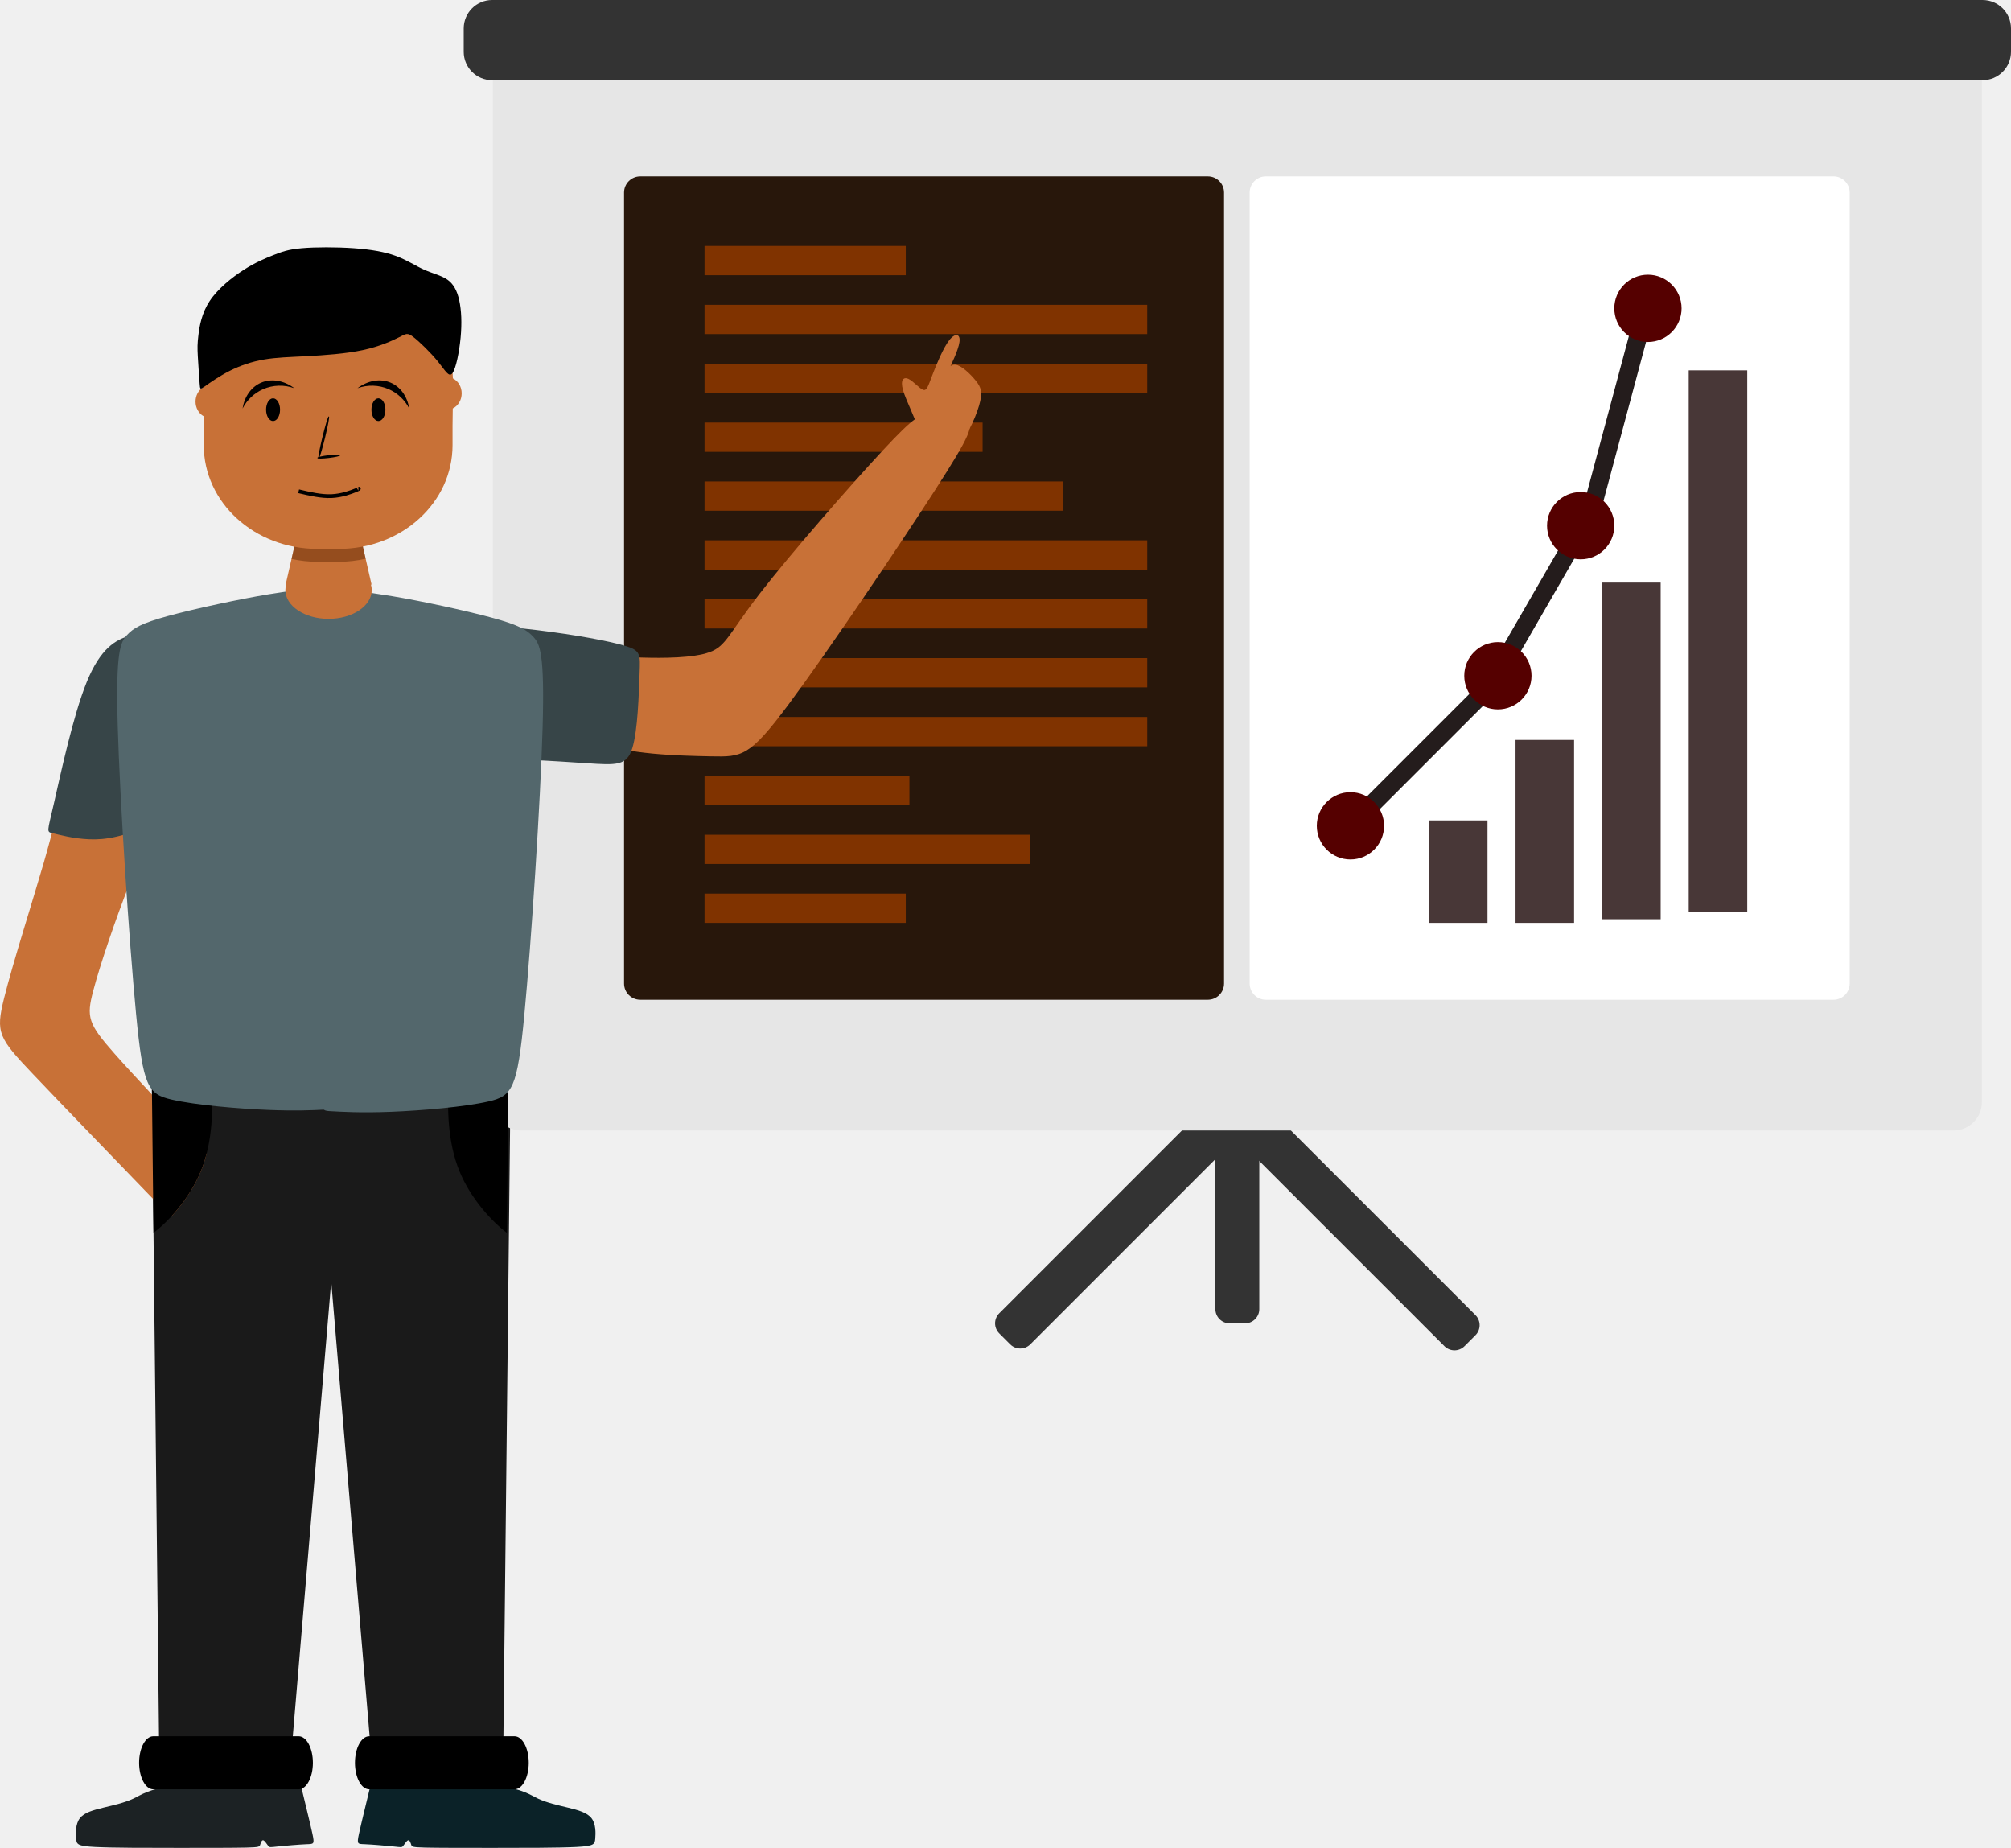
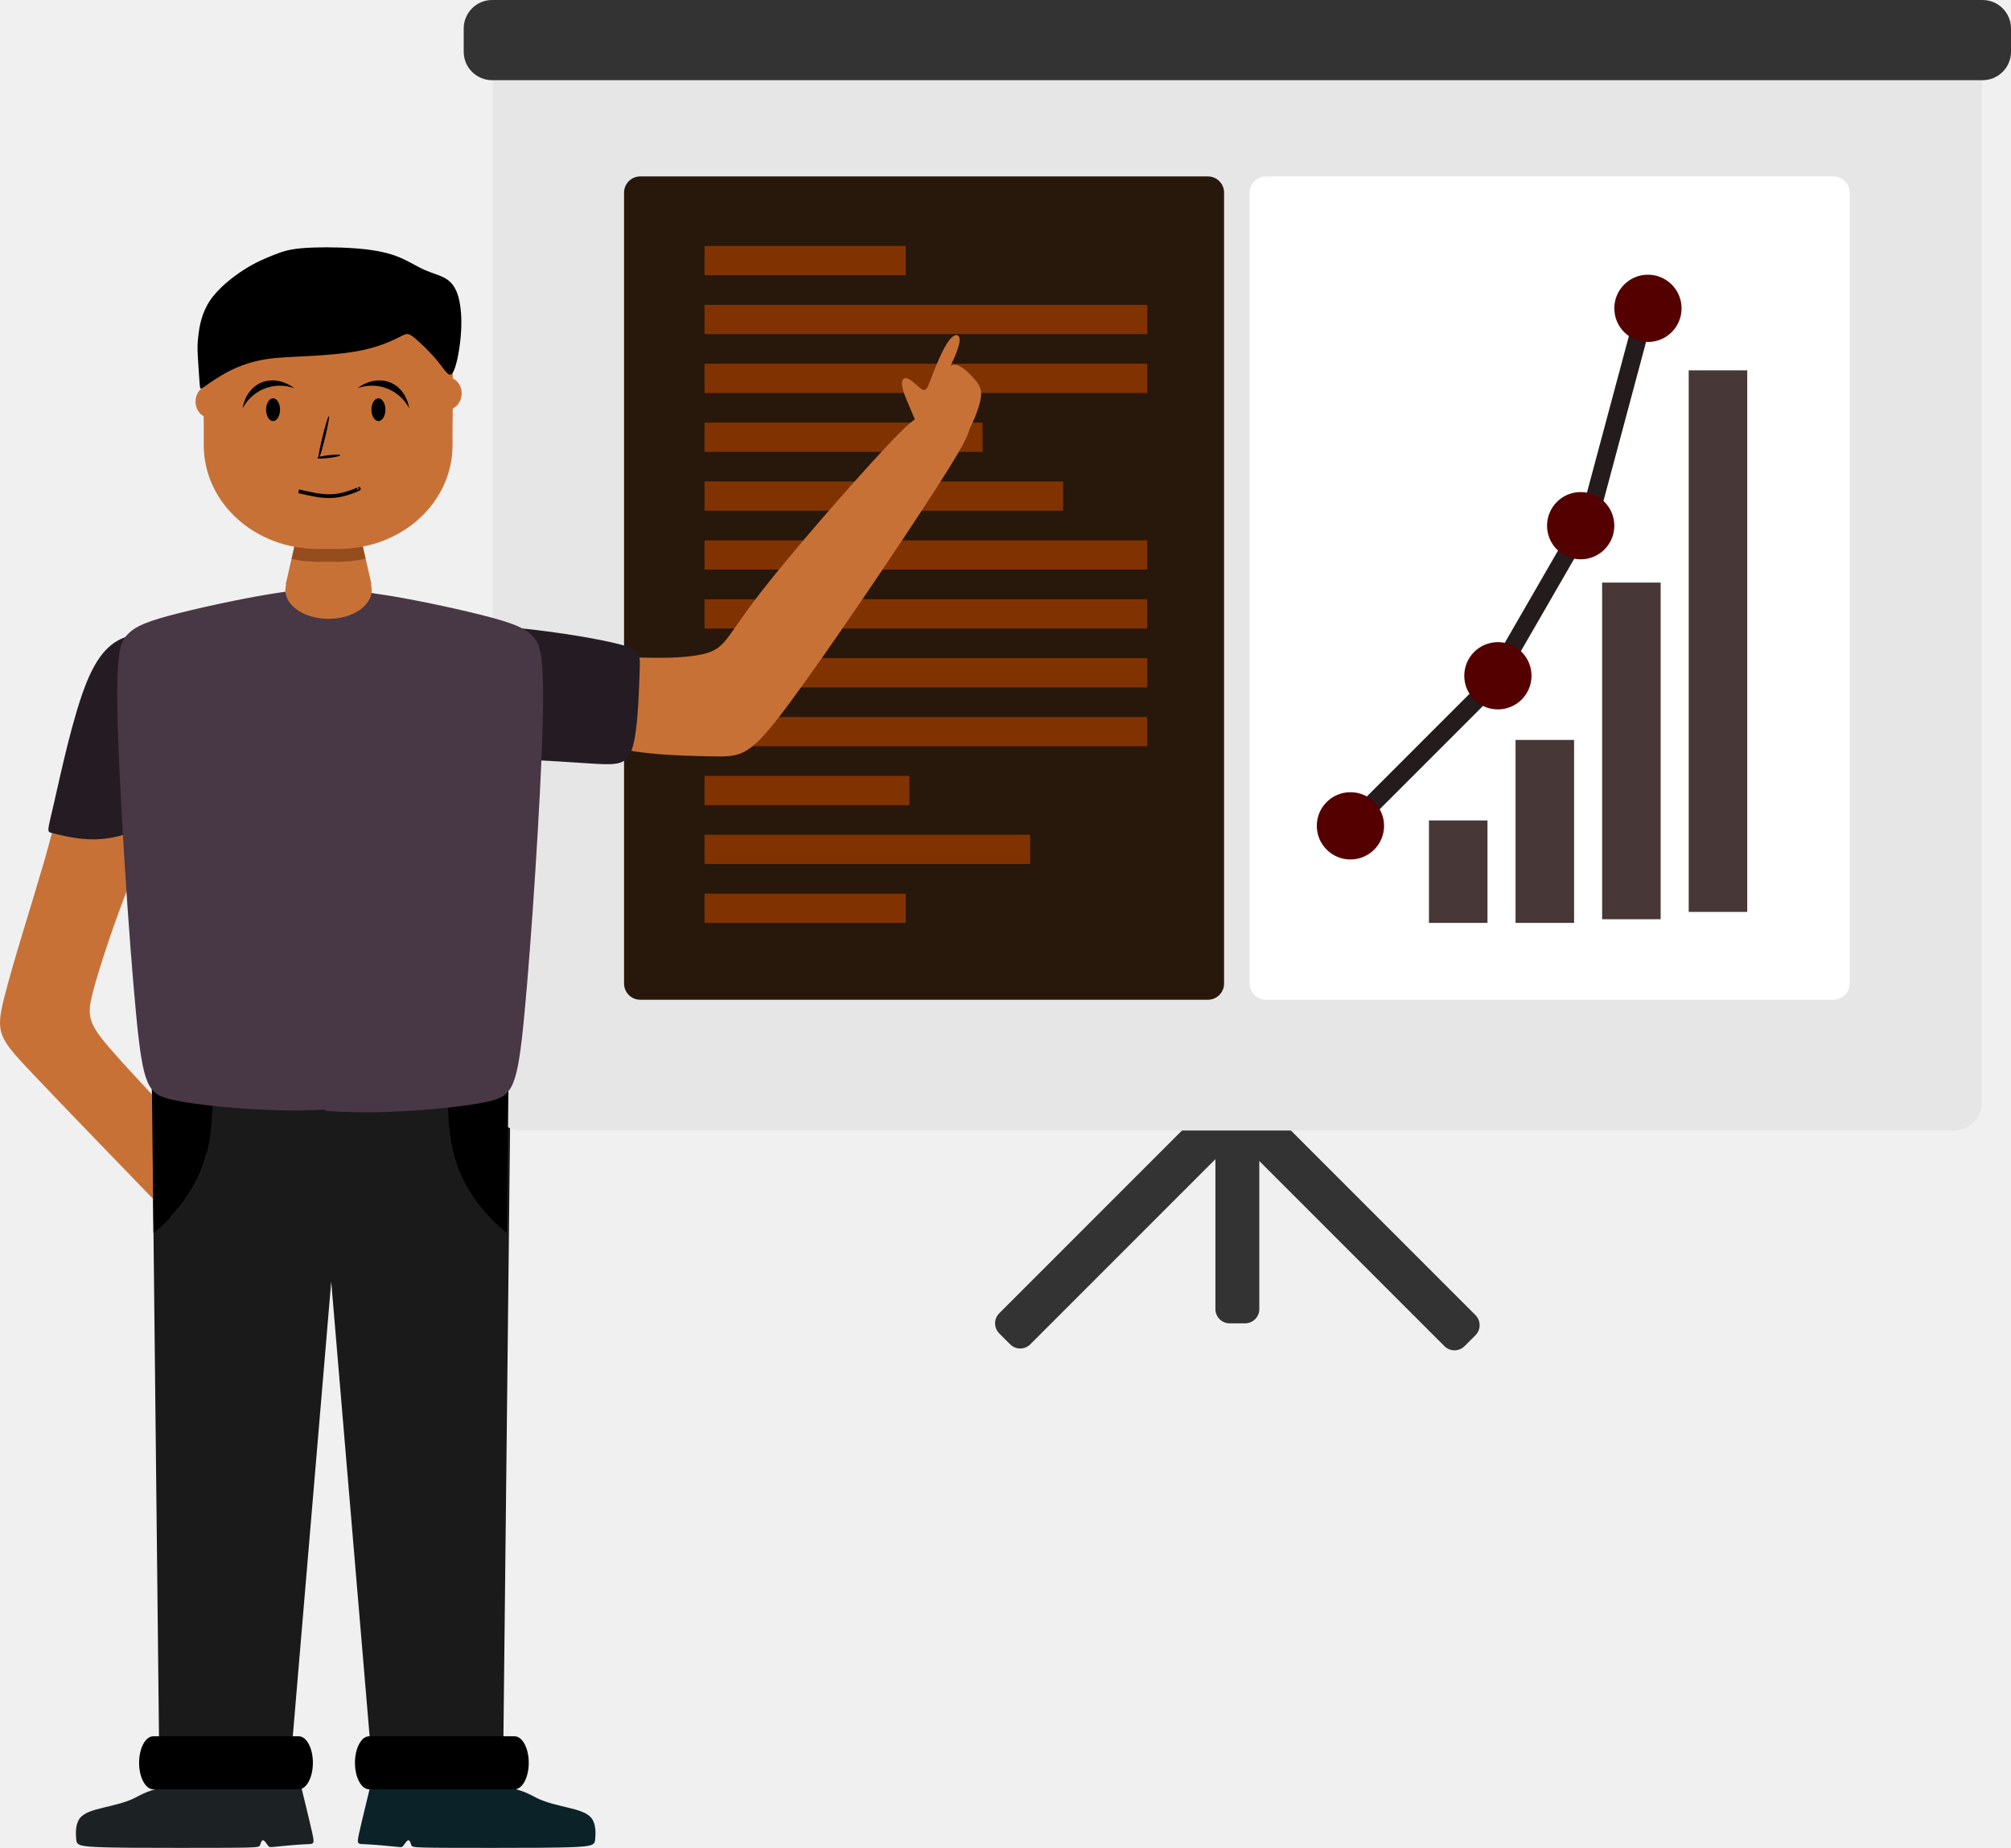
<svg xmlns="http://www.w3.org/2000/svg" width="707.029mm" height="649.574mm" viewBox="0 0 707.029 649.574" version="1.1" id="svg8">
  <defs id="defs2">
    </defs>
  <g id="layer1" transform="translate(68.69062,-16.43771)">
    <path style="fill:#1a1a1a;stroke:none;stroke-width:1.323;stroke-linecap:butt;stroke-linejoin:miter;stroke-miterlimit:4;stroke-dasharray:none;stroke-opacity:1" d="m 38.762,377.237 0.548,5.295 -54.592,16.573 2.573,235.393 h 46.307 l 14.159,-167.544 14.158,167.544 h 46.307 l 2.572,-235.393 -54.591,-16.573 0.548,-5.295 -8.995,2.731 z" id="path843" />
    <g style="fill:#333333" id="g962" transform="translate(-69.6431,-65.48776)">
      <rect rx="5" y="466.474" x="428.266" height="80.633" width="15.436" id="rect940" style="opacity:1;fill:#333333;fill-opacity:1;fill-rule:nonzero;stroke:none;stroke-width:1.075;stroke-miterlimit:4;stroke-dasharray:none;stroke-opacity:1" />
      <g style="fill:#333333" transform="translate(126.4822,-21.86712)" id="g946">
        <rect y="122.975" x="559.485" height="122.199" width="15.436" id="rect938" style="opacity:1;fill:#333333;fill-opacity:1;fill-rule:nonzero;stroke:none;stroke-width:1.323;stroke-miterlimit:4;stroke-dasharray:none;stroke-opacity:1" rx="5" transform="rotate(45)" />
        <rect transform="matrix(-0.7071068,0.7071068,0.7071068,0.7071068,0,0)" rx="5" style="opacity:1;fill:#333333;fill-opacity:1;fill-rule:nonzero;stroke:none;stroke-width:1.323;stroke-miterlimit:4;stroke-dasharray:none;stroke-opacity:1" id="rect942" width="15.436" height="122.199" x="122.238" y="561.131" />
      </g>
    </g>
    <rect style="opacity:1;fill:#e6e6e6;fill-opacity:1;fill-rule:nonzero;stroke:none;stroke-width:1.323;stroke-miterlimit:4;stroke-dasharray:none;stroke-opacity:1" id="rect930" width="523.525" height="384.604" x="104.579" y="29.246" rx="10" ry="10" />
    <rect style="opacity:1;fill:#333333;fill-opacity:1;fill-rule:nonzero;stroke:none;stroke-width:1.433;stroke-miterlimit:4;stroke-dasharray:none;stroke-opacity:1" id="rect928" width="543.995" height="28.188" x="94.343" y="16.438" rx="10" ry="10" />
    <rect style="opacity:1;fill:#28170b;fill-opacity:1;fill-rule:nonzero;stroke:none;stroke-width:1.412;stroke-miterlimit:4;stroke-dasharray:none;stroke-opacity:1" id="rect4695" width="210.953" height="289.418" x="150.716" y="78.453" rx="5.694" />
    <rect rx="5.694" y="78.453" x="370.673" height="289.418" width="210.953" id="rect4699" style="opacity:1;fill:#ffffff;fill-opacity:1;fill-rule:nonzero;stroke:none;stroke-width:1.412;stroke-miterlimit:4;stroke-dasharray:none;stroke-opacity:1" />
    <rect style="opacity:1;fill:#803300;fill-opacity:1;fill-rule:nonzero;stroke:none;stroke-width:0.892;stroke-miterlimit:4;stroke-dasharray:none;stroke-opacity:1" id="rect4701" width="70.747" height="10.29" x="179.014" y="102.893" />
    <rect y="123.59" x="179.014" height="10.29" width="155.642" id="rect4703" style="opacity:1;fill:#803300;fill-opacity:1;fill-rule:nonzero;stroke:none;stroke-width:1.323;stroke-miterlimit:4;stroke-dasharray:none;stroke-opacity:1" />
    <rect style="opacity:1;fill:#803300;fill-opacity:1;fill-rule:nonzero;stroke:none;stroke-width:1.323;stroke-miterlimit:4;stroke-dasharray:none;stroke-opacity:1" id="rect4705" width="155.642" height="10.29" x="179.014" y="144.288" />
    <rect y="164.986" x="179.014" height="10.29" width="97.759" id="rect4707" style="opacity:1;fill:#803300;fill-opacity:1;fill-rule:nonzero;stroke:none;stroke-width:1.048;stroke-miterlimit:4;stroke-dasharray:none;stroke-opacity:1" />
    <rect style="opacity:1;fill:#803300;fill-opacity:1;fill-rule:nonzero;stroke:none;stroke-width:1.191;stroke-miterlimit:4;stroke-dasharray:none;stroke-opacity:1" id="rect4709" width="126.058" height="10.29" x="179.014" y="185.684" />
    <rect y="206.381" x="179.014" height="10.29" width="155.642" id="rect4711" style="opacity:1;fill:#803300;fill-opacity:1;fill-rule:nonzero;stroke:none;stroke-width:1.323;stroke-miterlimit:4;stroke-dasharray:none;stroke-opacity:1" />
    <rect style="opacity:1;fill:#803300;fill-opacity:1;fill-rule:nonzero;stroke:none;stroke-width:1.323;stroke-miterlimit:4;stroke-dasharray:none;stroke-opacity:1" id="rect4713" width="155.642" height="10.29" x="179.014" y="227.079" />
    <rect y="247.777" x="179.014" height="10.29" width="155.642" id="rect4715" style="opacity:1;fill:#803300;fill-opacity:1;fill-rule:nonzero;stroke:none;stroke-width:1.323;stroke-miterlimit:4;stroke-dasharray:none;stroke-opacity:1" />
    <rect style="opacity:1;fill:#803300;fill-opacity:1;fill-rule:nonzero;stroke:none;stroke-width:1.323;stroke-miterlimit:4;stroke-dasharray:none;stroke-opacity:1" id="rect4717" width="155.642" height="10.29" x="179.014" y="268.475" />
    <rect y="289.172" x="179.014" height="10.29" width="72.033" id="rect4719" style="opacity:1;fill:#803300;fill-opacity:1;fill-rule:nonzero;stroke:none;stroke-width:0.9;stroke-miterlimit:4;stroke-dasharray:none;stroke-opacity:1" />
    <rect style="opacity:1;fill:#803300;fill-opacity:1;fill-rule:nonzero;stroke:none;stroke-width:1.135;stroke-miterlimit:4;stroke-dasharray:none;stroke-opacity:1" id="rect4721" width="114.481" height="10.29" x="179.014" y="309.87" />
    <rect y="330.568" x="179.014" height="10.29" width="70.747" id="rect4723" style="opacity:1;fill:#803300;fill-opacity:1;fill-rule:nonzero;stroke:none;stroke-width:0.892;stroke-miterlimit:4;stroke-dasharray:none;stroke-opacity:1" />
    <rect style="opacity:1;fill:#241c1c;fill-opacity:1;fill-rule:nonzero;stroke:none;stroke-width:0.998;stroke-miterlimit:4;stroke-dasharray:none;stroke-opacity:1" id="rect4735" width="6.367" height="74.583" x="500.834" y="-140.337" transform="rotate(45)" />
    <rect style="opacity:1;fill:#241c1c;fill-opacity:1;fill-rule:nonzero;stroke:none;stroke-width:0.948;stroke-miterlimit:4;stroke-dasharray:none;stroke-opacity:1" id="rect4739" width="6.367" height="67.307" x="519.885" y="-69.986" transform="rotate(30)" />
    <rect y="-12.398" x="521.654" height="80.95" width="6.367" id="rect4741" style="opacity:1;fill:#241c1c;fill-opacity:1;fill-rule:nonzero;stroke:none;stroke-width:1.04;stroke-miterlimit:4;stroke-dasharray:none;stroke-opacity:1" transform="rotate(15)" />
    <circle style="opacity:1;fill:#550000;fill-opacity:1;fill-rule:nonzero;stroke:none;stroke-width:1.323;stroke-miterlimit:4;stroke-dasharray:none;stroke-opacity:1" id="path4745" cx="457.94" cy="253.985" r="11.824" />
    <circle r="11.824" cy="201.231" cx="487.046" id="circle4747" style="opacity:1;fill:#550000;fill-opacity:1;fill-rule:nonzero;stroke:none;stroke-width:1.323;stroke-miterlimit:4;stroke-dasharray:none;stroke-opacity:1" />
    <circle style="opacity:1;fill:#550000;fill-opacity:1;fill-rule:nonzero;stroke:none;stroke-width:1.323;stroke-miterlimit:4;stroke-dasharray:none;stroke-opacity:1" id="circle4749" cx="406.096" cy="306.739" r="11.824" />
    <circle r="11.824" cy="124.828" cx="510.694" id="circle4751" style="opacity:1;fill:#550000;fill-opacity:1;fill-rule:nonzero;stroke:none;stroke-width:1.323;stroke-miterlimit:4;stroke-dasharray:none;stroke-opacity:1" />
    <rect style="opacity:1;fill:#483737;fill-opacity:1;fill-rule:nonzero;stroke:none;stroke-width:1.323;stroke-miterlimit:4;stroke-dasharray:none;stroke-opacity:1" id="rect4753" width="20.581" height="36.016" x="433.702" y="304.842" />
    <rect y="276.543" x="464.144" height="64.315" width="20.581" id="rect4755" style="opacity:1;fill:#483737;fill-opacity:1;fill-rule:nonzero;stroke:none;stroke-width:1.768;stroke-miterlimit:4;stroke-dasharray:none;stroke-opacity:1" />
    <rect style="opacity:1;fill:#483737;fill-opacity:1;fill-rule:nonzero;stroke:none;stroke-width:2.398;stroke-miterlimit:4;stroke-dasharray:none;stroke-opacity:1" id="rect4757" width="20.581" height="118.34" x="494.586" y="221.232" />
    <rect y="146.627" x="525.028" height="190.373" width="20.581" id="rect4759" style="opacity:1;fill:#483737;fill-opacity:1;fill-rule:nonzero;stroke:none;stroke-width:3.041;stroke-miterlimit:4;stroke-dasharray:none;stroke-opacity:1" />
    <path style="fill:#c87137;fill-opacity:1;stroke:none;stroke-width:0.265px;stroke-linecap:butt;stroke-linejoin:miter;stroke-opacity:1" d="m 156.857,247.589 c 7.503,0.214 18.223,0.214 24.011,-1.93 5.788,-2.144 6.646,-6.432 17.579,-20.58 10.933,-14.148 31.944,-38.161 43.306,-50.381 11.362,-12.22 13.077,-12.649 16.936,-12.649 3.858,1e-5 9.862,0.429 12.435,2.144 2.573,1.715 1.715,4.716 -11.149,24.656 -12.864,19.94 -37.73,56.81 -51.451,75.247 -13.721,18.437 -16.293,18.437 -27.228,18.223 -10.935,-0.214 -30.227,-0.643 -39.874,-5.145 -9.647,-4.502 -9.647,-13.077 -8.147,-18.866 1.501,-5.788 4.502,-8.79 8.147,-10.076 3.644,-1.286 7.932,-0.857 15.436,-0.643 z" id="path4673" />
-     <path style="fill:#374548;fill-opacity:1;stroke:none;stroke-width:1.323;stroke-linecap:butt;stroke-linejoin:miter;stroke-miterlimit:4;stroke-dasharray:none;stroke-opacity:1" d="m 120.061,237.931 c 13.519,1.653 25.162,3.804 30.877,5.496 5.715,1.691 5.503,2.923 5.232,9.929 -0.272,7.005 -0.603,19.779 -2.539,26.05 -1.936,6.27 -5.477,6.035 -16.1,5.327 -10.623,-0.707 -28.326,-1.886 -43.656,-1.687 -15.33,0.199 -28.285,1.777 -30.91,-6.173 -2.625,-7.95 5.081,-25.427 16.631,-33.588 11.551,-8.161 26.946,-7.006 40.465,-5.353 z" id="path938" />
+     <path style="fill:#241c22;fill-opacity:1;stroke:none;stroke-width:1.323;stroke-linecap:butt;stroke-linejoin:miter;stroke-miterlimit:4;stroke-dasharray:none;stroke-opacity:1" d="m 120.061,237.931 c 13.519,1.653 25.162,3.804 30.877,5.496 5.715,1.691 5.503,2.923 5.232,9.929 -0.272,7.005 -0.603,19.779 -2.539,26.05 -1.936,6.27 -5.477,6.035 -16.1,5.327 -10.623,-0.707 -28.326,-1.886 -43.656,-1.687 -15.33,0.199 -28.285,1.777 -30.91,-6.173 -2.625,-7.95 5.081,-25.427 16.631,-33.588 11.551,-8.161 26.946,-7.006 40.465,-5.353 z" id="path938" />
    <path style="fill:#c87137;fill-opacity:1;stroke:none;stroke-width:1.323;stroke-linecap:butt;stroke-linejoin:miter;stroke-miterlimit:4;stroke-dasharray:none;stroke-opacity:1" d="m -6.599,278.074 c -0.167,-10e-4 -0.341,0.005 -0.522,0.02 -5.071,0.407 -15.647,6.943 -23.432,11.961 -8.897,5.735 -14.149,9.486 -16.722,12.381 -2.573,2.894 -2.466,4.931 -6.056,17.365 -3.591,12.434 -10.88,35.266 -13.935,47.54 -3.055,12.274 -1.876,13.989 10.291,26.798 10.858,11.432 29.605,30.809 42.116,43.76 1.508,1.561 3.774,3.906 5.048,5.226 0.478,0.496 0.684,0.696 1.126,1.154 0.105,-0.112 0.206,-0.204 0.311,-0.318 0.765,-0.83 1.536,-1.714 2.302,-2.649 0.765,-0.934 1.524,-1.919 2.264,-2.948 0.74,-1.029 1.46,-2.102 2.148,-3.214 0.688,-1.113 1.344,-2.264 1.954,-3.45 0.611,-1.186 1.176,-2.405 1.683,-3.654 0.523,-1.286 0.983,-2.603 1.388,-3.942 0.243,-0.806 0.428,-1.634 0.632,-2.456 -5.546,-5.863 -12.275,-12.972 -19.255,-20.456 -4.917,-5.272 -9.644,-10.386 -13.095,-14.29 -9.379,-10.612 -10.022,-12.863 -7.557,-22.188 2.465,-9.325 8.04,-25.727 12.649,-37.303 4.609,-11.577 8.254,-18.33 12.541,-27.281 4.288,-8.95 9.219,-20.099 5.414,-21.814 -0.357,-0.161 -0.79,-0.239 -1.29,-0.243 z" id="path939" />
    <path style="fill:#000000;stroke:none;stroke-width:1.323;stroke-linecap:butt;stroke-linejoin:miter;stroke-miterlimit:4;stroke-dasharray:none;stroke-opacity:1" d="m 5.287,392.86 -20.569,6.244 0.554,50.69 c 4.866,-3.61 12.648,-11.764 16.704,-21.749 4.18,-10.29 4.395,-22.51 3.537,-32.801 -0.067,-0.809 -0.144,-1.601 -0.226,-2.385 z" id="path960" />
    <path id="path967" d="m 89.49,392.86 20.569,6.244 -0.554,50.69 c -4.866,-3.61 -12.648,-11.764 -16.704,-21.749 -4.18,-10.29 -4.395,-22.51 -3.537,-32.801 0.067,-0.809 0.144,-1.601 0.226,-2.385 z" style="fill:#000000;stroke:none;stroke-width:1.323;stroke-linecap:butt;stroke-linejoin:miter;stroke-miterlimit:4;stroke-dasharray:none;stroke-opacity:1" />
    <path style="fill:#1c2224;stroke:none;stroke-width:1.323;stroke-linecap:butt;stroke-linejoin:miter;stroke-miterlimit:4;stroke-dasharray:none;stroke-opacity:1" d="m -7.189,643.984 c -9.594,1.447 -11.737,3.376 -14.739,4.77 -3.002,1.394 -6.86,2.251 -10.397,3.109 -3.537,0.858 -6.753,1.715 -8.307,3.752 -1.554,2.037 -1.447,5.252 -1.286,7.182 0.161,1.93 0.375,2.573 6.648,2.894 6.272,0.322 18.596,0.322 29.208,0.322 10.612,0 19.509,0 24.011,-0.107 4.502,-0.107 4.609,-0.322 4.823,-0.964 0.214,-0.642 0.536,-1.716 1.072,-1.609 0.536,0.107 1.286,1.394 1.769,1.983 0.483,0.59 0.697,0.482 3.266,0.215 2.569,-0.268 7.507,-0.697 10.133,-0.804 2.626,-0.107 2.948,0.107 2.144,-3.644 -0.804,-3.751 -2.734,-11.47 -3.698,-15.544 -0.965,-4.073 -0.965,-4.502 -9.481,-4.234 -8.516,0.268 -25.57,1.233 -35.164,2.68 z" id="path900" />
    <rect style="opacity:1;fill:#000000;fill-opacity:1;fill-rule:nonzero;stroke:none;stroke-width:1.323;stroke-miterlimit:4;stroke-dasharray:none;stroke-opacity:1" id="rect848" width="61.099" height="18.651" x="-19.784" y="626.779" rx="5" ry="10" />
    <path id="path908" d="m 105.858,643.984 c 9.594,1.447 11.738,3.376 14.739,4.77 3.002,1.394 6.86,2.251 10.397,3.109 3.537,0.858 6.753,1.715 8.307,3.752 1.554,2.037 1.447,5.252 1.286,7.182 -0.161,1.93 -0.375,2.573 -6.648,2.894 -6.272,0.322 -18.596,0.322 -29.208,0.322 -10.612,0 -19.509,0 -24.011,-0.107 -4.502,-0.107 -4.609,-0.322 -4.823,-0.964 -0.214,-0.642 -0.536,-1.716 -1.072,-1.609 -0.536,0.107 -1.286,1.394 -1.769,1.983 -0.483,0.59 -0.697,0.482 -3.266,0.215 -2.569,-0.268 -7.507,-0.697 -10.133,-0.804 -2.626,-0.107 -2.948,0.107 -2.144,-3.644 0.804,-3.751 2.734,-11.47 3.698,-15.544 0.965,-4.073 0.965,-4.502 9.481,-4.234 8.516,0.268 25.57,1.233 35.164,2.68 z" style="fill:#0b2228;stroke:none;stroke-width:1.323;stroke-linecap:butt;stroke-linejoin:miter;stroke-miterlimit:4;stroke-dasharray:none;stroke-opacity:1" />
    <rect rx="5" y="626.779" x="56.108" height="18.651" width="61.099" id="rect850" style="opacity:1;fill:#000000;fill-opacity:1;fill-rule:nonzero;stroke:none;stroke-width:1.323;stroke-miterlimit:4;stroke-dasharray:none;stroke-opacity:1" ry="10" />
-     <path style="fill:#374548;fill-opacity:1;stroke:none;stroke-width:1.323;stroke-linecap:butt;stroke-linejoin:miter;stroke-miterlimit:4;stroke-dasharray:none;stroke-opacity:1" d="m -23.142,239.917 c -4.851,1.44 -10.157,4.32 -15.008,16.145 -4.851,11.825 -9.247,32.592 -11.597,42.824 -2.35,10.233 -2.653,9.929 -0.379,10.46 2.274,0.531 7.125,1.895 12.81,2.122 5.685,0.227 12.203,-0.682 24.937,-6.518 12.733,-5.836 31.683,-16.6 33.199,-28.499 1.516,-11.9 -14.402,-24.937 -24.558,-31.455 -10.157,-6.518 -14.553,-6.518 -19.404,-5.078 z" id="path914" />
-     <path style="fill:#53676c;fill-opacity:1;stroke:none;stroke-width:1.323;stroke-linecap:butt;stroke-linejoin:miter;stroke-miterlimit:4;stroke-dasharray:none;stroke-opacity:1" d="m 46.764,206.014 c -0.144,-0.022 -0.286,0.036 -0.427,0.157 -1.501,1.286 -2.787,9.648 -5.145,13.721 -2.358,4.073 -5.788,3.859 -15.543,5.467 -9.754,1.608 -25.833,5.038 -35.266,7.61 -9.433,2.573 -12.22,4.288 -14.471,6.753 -2.251,2.466 -3.966,5.681 -3.215,31.838 0.75,26.157 3.966,75.246 6.431,101.08 2.465,25.833 4.181,28.406 12.542,30.335 8.361,1.929 23.367,3.216 34.194,3.645 9.135,0.362 15.168,0.116 19.252,-0.1 0.655,0.434 1.434,0.478 2.362,0.528 3.966,0.214 10.612,0.643 21.438,0.214 10.826,-0.429 25.833,-1.715 34.194,-3.644 8.361,-1.929 10.076,-4.502 12.542,-30.336 2.465,-25.833 5.681,-74.922 6.431,-101.08 0.75,-26.157 -0.965,-29.372 -3.216,-31.838 -2.251,-2.466 -5.038,-4.181 -14.471,-6.753 -9.433,-2.573 -25.512,-6.003 -35.266,-7.611 -9.754,-1.608 -13.185,-1.393 -15.543,-5.467 -2.358,-4.073 -3.644,-12.434 -5.145,-13.721 -0.29,-0.249 -0.588,-0.228 -0.89,0.209 -0.265,-0.663 -0.529,-0.971 -0.789,-1.01 z" id="path1044" />
+     <path style="fill:#241c22;fill-opacity:1;stroke:none;stroke-width:1.323;stroke-linecap:butt;stroke-linejoin:miter;stroke-miterlimit:4;stroke-dasharray:none;stroke-opacity:1" d="m -23.142,239.917 c -4.851,1.44 -10.157,4.32 -15.008,16.145 -4.851,11.825 -9.247,32.592 -11.597,42.824 -2.35,10.233 -2.653,9.929 -0.379,10.46 2.274,0.531 7.125,1.895 12.81,2.122 5.685,0.227 12.203,-0.682 24.937,-6.518 12.733,-5.836 31.683,-16.6 33.199,-28.499 1.516,-11.9 -14.402,-24.937 -24.558,-31.455 -10.157,-6.518 -14.553,-6.518 -19.404,-5.078 z" id="path914" />
+     <path style="fill:#483745;fill-opacity:1;stroke:none;stroke-width:1.323;stroke-linecap:butt;stroke-linejoin:miter;stroke-miterlimit:4;stroke-dasharray:none;stroke-opacity:1" d="m 46.764,206.014 c -0.144,-0.022 -0.286,0.036 -0.427,0.157 -1.501,1.286 -2.787,9.648 -5.145,13.721 -2.358,4.073 -5.788,3.859 -15.543,5.467 -9.754,1.608 -25.833,5.038 -35.266,7.61 -9.433,2.573 -12.22,4.288 -14.471,6.753 -2.251,2.466 -3.966,5.681 -3.215,31.838 0.75,26.157 3.966,75.246 6.431,101.08 2.465,25.833 4.181,28.406 12.542,30.335 8.361,1.929 23.367,3.216 34.194,3.645 9.135,0.362 15.168,0.116 19.252,-0.1 0.655,0.434 1.434,0.478 2.362,0.528 3.966,0.214 10.612,0.643 21.438,0.214 10.826,-0.429 25.833,-1.715 34.194,-3.644 8.361,-1.929 10.076,-4.502 12.542,-30.336 2.465,-25.833 5.681,-74.922 6.431,-101.08 0.75,-26.157 -0.965,-29.372 -3.216,-31.838 -2.251,-2.466 -5.038,-4.181 -14.471,-6.753 -9.433,-2.573 -25.512,-6.003 -35.266,-7.611 -9.754,-1.608 -13.185,-1.393 -15.543,-5.467 -2.358,-4.073 -3.644,-12.434 -5.145,-13.721 -0.29,-0.249 -0.588,-0.228 -0.89,0.209 -0.265,-0.663 -0.529,-0.971 -0.789,-1.01 z" id="path1044" />
    <path style="opacity:1;fill:#c87137;fill-opacity:1;fill-rule:nonzero;stroke:none;stroke-width:1.323;stroke-miterlimit:4;stroke-dasharray:none;stroke-opacity:1" d="m 37.034,198.776 -5.292,23.154 h 0.176 a 15.186,10.133 0 0 0 -0.282,1.92 15.186,10.133 0 0 0 15.186,10.133 15.186,10.133 0 0 0 15.186,-10.133 15.186,10.133 0 0 0 -0.287,-1.92 h 0.22 l -5.292,-23.154 z" id="rect980" />
    <path id="path1020" d="m 37.034,198.776 -3.231,14.136 c 2.936,0.657 5.997,1.006 9.146,1.006 h 7.466 c 3.258,0 6.422,-0.375 9.45,-1.077 L 56.65,198.776 Z" style="opacity:0.447;fill:#552200;fill-opacity:1;fill-rule:nonzero;stroke:none;stroke-width:1.36;stroke-miterlimit:4;stroke-dasharray:none;stroke-opacity:1" />
    <path style="opacity:1;fill:#c87137;fill-opacity:1;fill-rule:nonzero;stroke:none;stroke-width:1.323;stroke-miterlimit:4;stroke-dasharray:none;stroke-opacity:1" d="m 21.78,129.637 c -16.896,0 -18.973,9.461 -19.008,22.909 a 5.145,5.753 0 0 0 -2.72,5.068 5.145,5.753 0 0 0 2.868,5.15 c 0.016,1.101 0.027,2.215 0.027,3.343 v 6.809 c 0,20.205 17.84,36.471 40,36.471 h 7.469 c 22.16,0 40,-16.266 40,-36.471 v -6.809 c 0,-2.081 0.036,-4.107 0.075,-6.091 a 5.145,5.753 0 0 0 3.14,-5.297 5.145,5.753 0 0 0 -3.095,-5.268 c -0.401,-11.781 -3.386,-19.814 -18.954,-19.814 z" id="rect829" />
    <path style="fill:#000000;stroke:none;stroke-width:0.794;stroke-linecap:butt;stroke-linejoin:miter;stroke-miterlimit:4;stroke-dasharray:none;stroke-opacity:1" d="m 1.5,151.236 c -0.161,-2.198 -0.482,-6.592 -0.643,-9.54 -0.161,-2.948 -0.161,-4.449 0.214,-7.503 0.375,-3.055 1.126,-7.665 3.966,-11.952 2.841,-4.288 7.772,-8.254 11.952,-10.934 4.18,-2.68 7.611,-4.073 10.451,-5.199 2.84,-1.125 5.092,-1.983 9.915,-2.412 4.823,-0.429 12.22,-0.429 18.33,6e-5 6.11,0.429 10.934,1.286 14.809,2.708 3.876,1.422 6.951,3.509 9.952,4.849 3.001,1.34 6.003,1.983 8.147,3.484 2.144,1.501 3.43,3.859 4.18,7.289 0.75,3.43 0.965,7.932 0.482,13.077 -0.482,5.145 -1.661,10.933 -2.894,12.541 -1.233,1.608 -2.519,-0.965 -5.092,-4.127 -2.572,-3.162 -6.432,-6.914 -8.575,-8.575 -2.144,-1.662 -2.572,-1.233 -4.986,5.5e-4 -2.413,1.233 -6.805,3.269 -12.808,4.555 -6.003,1.286 -13.613,1.822 -19.723,2.144 -6.11,0.322 -10.719,0.429 -15.06,1.179 -4.341,0.75 -8.414,2.144 -12.113,4.02 -3.698,1.876 -7.021,4.234 -8.682,5.413 -1.662,1.179 -1.662,1.179 -1.823,-1.018 z" id="path906" />
    <rect style="opacity:1;fill:#000000;fill-opacity:1;fill-rule:nonzero;stroke:none;stroke-width:0.357;stroke-miterlimit:4;stroke-dasharray:none;stroke-opacity:1" id="rect937" width="4.912" height="8" x="24.857" y="156.451" rx="9.001" ry="10" />
    <rect rx="9.001" y="156.451" x="61.899" height="8" width="4.912" id="rect939" style="opacity:1;fill:#000000;fill-opacity:1;fill-rule:nonzero;stroke:none;stroke-width:0.357;stroke-miterlimit:4;stroke-dasharray:none;stroke-opacity:1" ry="10" />
    <rect style="opacity:1;fill:#000000;fill-opacity:1;fill-rule:nonzero;stroke:none;stroke-width:0.529;stroke-miterlimit:4;stroke-dasharray:none;stroke-opacity:1" id="rect946" width="0.952" height="15.233" x="83.649" y="147.113" transform="rotate(13.68948)" rx="0.419" ry="10" />
    <rect transform="matrix(0.1117091,0.993741,-0.9928783,0.1191328,0,0)" y="-30.836" x="180.779" height="8.006" width="0.976" id="rect948" style="opacity:1;fill:#000000;fill-opacity:1;fill-rule:nonzero;stroke:none;stroke-width:0.529;stroke-miterlimit:4;stroke-dasharray:none;stroke-opacity:1" rx="0.419" ry="10" />
    <path style="fill:none;stroke:none;stroke-width:1.323;stroke-linecap:butt;stroke-linejoin:miter;stroke-miterlimit:4;stroke-dasharray:none;stroke-opacity:1" d="m 40.791,189.679 c 3.196,-0.122 6.391,-0.244 9.104,-1.229 2.713,-0.985 4.944,-2.832 5.954,-3.777 1.01,-0.945 0.8,-0.987 0.59,-1.029" id="path950" />
    <path style="opacity:1;fill:#000000;fill-opacity:1;fill-rule:nonzero;stroke:none;stroke-width:0;stroke-miterlimit:4;stroke-dasharray:none;stroke-opacity:1" d="m 68.717,150.979 a 12.265,15.331 23.518 0 0 -11.724,1.925 15.034,15.331 23.518 0 1 10.958,0.331 15.034,15.331 23.518 0 1 7.241,6.803 12.265,15.331 23.518 0 0 -6.475,-9.059 z" id="path973" />
    <path id="path978" d="m 23.064,150.979 a 15.331,12.265 66.482 0 1 11.724,1.925 15.331,15.034 66.482 0 0 -10.958,0.331 15.331,15.034 66.482 0 0 -7.241,6.803 15.331,12.265 66.482 0 1 6.475,-9.059 z" style="opacity:1;fill:#000000;fill-opacity:1;fill-rule:nonzero;stroke:none;stroke-width:0;stroke-miterlimit:4;stroke-dasharray:none;stroke-opacity:1" />
    <path id="path969" d="m 40.791,189.679 c 3.196,-0.122 6.391,-0.244 9.104,-1.229 2.713,-0.985 4.944,-2.832 5.954,-3.777 1.01,-0.945 0.8,-0.987 0.59,-1.029" style="fill:none;stroke:none;stroke-width:1.323;stroke-linecap:butt;stroke-linejoin:miter;stroke-miterlimit:4;stroke-dasharray:none;stroke-opacity:1" />
    <path style="fill:#c87137;fill-opacity:1;stroke:none;stroke-width:0.265px;stroke-linecap:butt;stroke-linejoin:miter;stroke-opacity:1" d="m 254.09,167.118 c -1.08,-3.941 -4.302,-10.005 -5.306,-13.586 -1.004,-3.581 0.209,-4.68 1.895,-3.922 1.686,0.758 3.846,3.373 5.154,3.847 1.308,0.474 1.762,-1.194 3.202,-4.983 1.44,-3.789 3.866,-9.702 6.002,-12.431 2.136,-2.728 3.983,-2.274 3.604,0.606 -0.379,2.88 -2.984,8.186 -4.286,10.839 -1.302,2.653 -1.302,1.743 -0.772,0.532 0.53,-1.212 1.592,-3.639 3.676,-3.374 2.084,0.265 5.192,3.222 7.087,5.571 1.895,2.35 2.577,4.093 1.175,8.831 -1.402,4.738 -4.888,12.468 -8.451,14.666 -3.563,2.198 -7.201,-1.137 -9.55,-1.895 -2.35,-0.758 -3.411,1.061 -3.411,1.061 9e-5,-1.6e-4 1.061,-1.819 -0.019,-5.76 z" id="path4689" />
    <path style="fill:none;stroke:#000000;stroke-width:1.323;stroke-linecap:butt;stroke-linejoin:miter;stroke-miterlimit:4;stroke-dasharray:none;stroke-opacity:1" d="m 36.305,189.131 c 3.968,0.932 7.936,1.864 11.553,1.708 3.618,-0.155 6.885,-1.398 8.402,-2.019 1.517,-0.621 1.284,-0.621 1.05,-0.621" id="path4827" />
  </g>
</svg>
